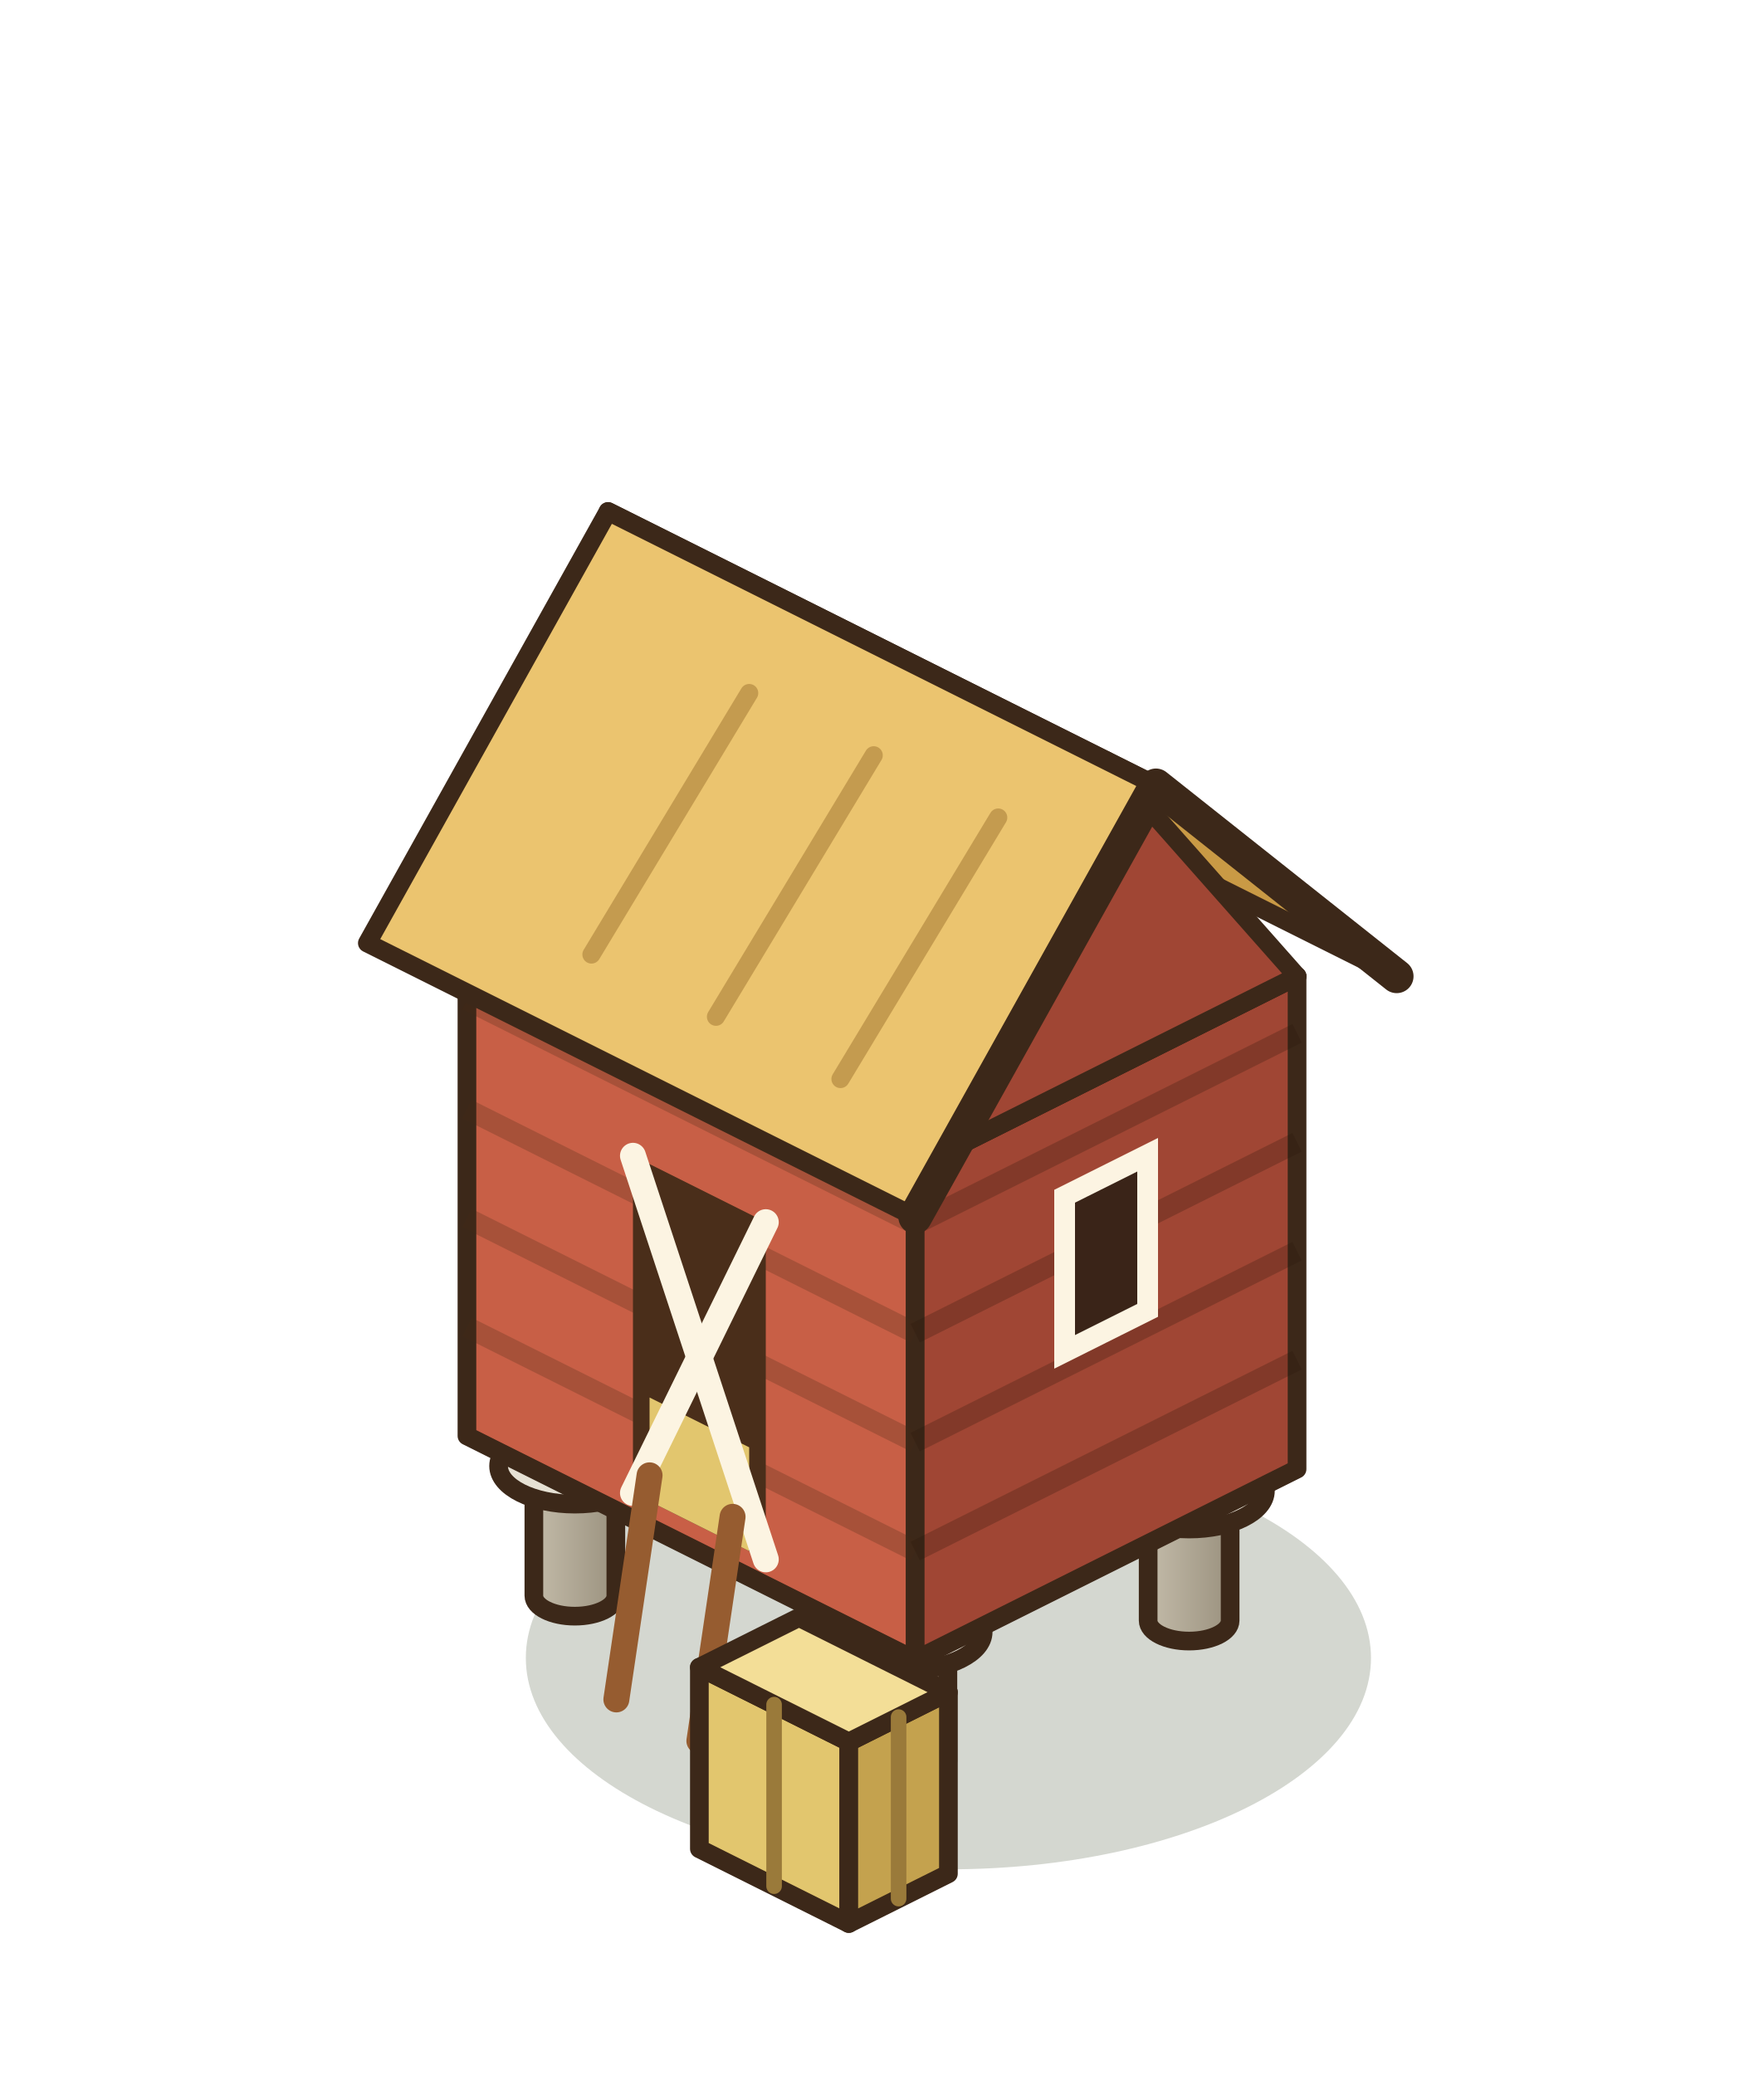
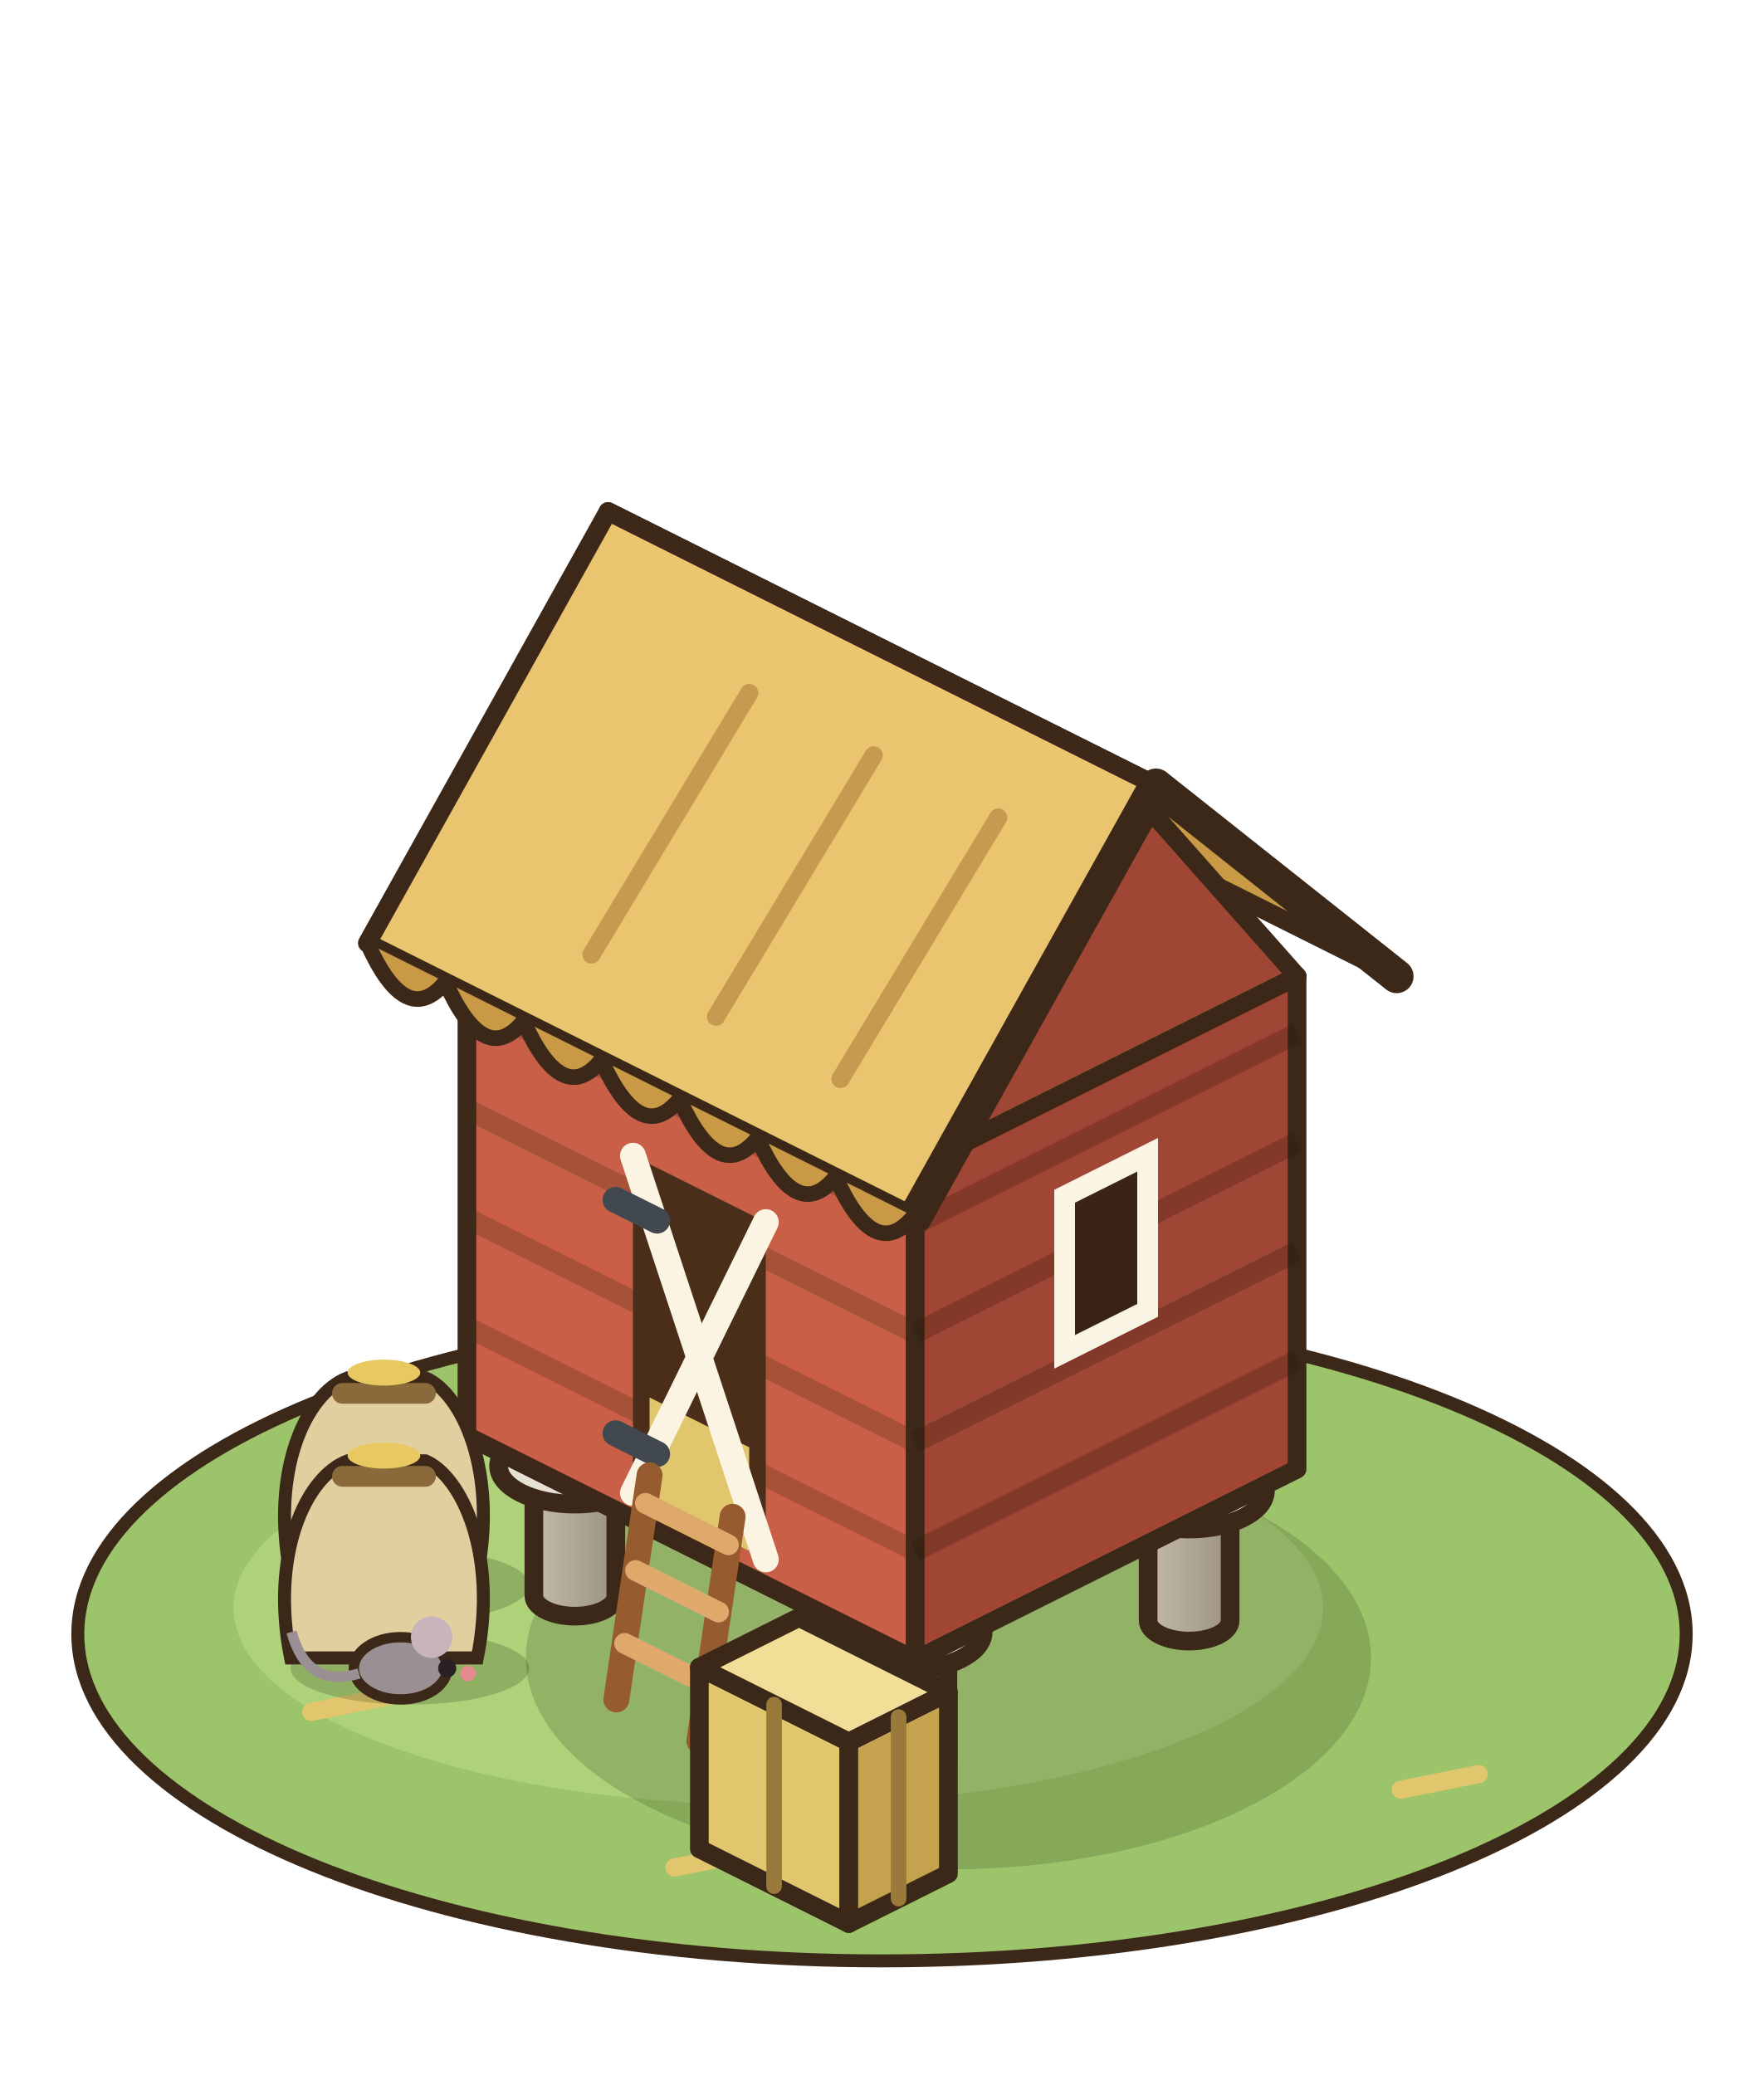
<svg xmlns="http://www.w3.org/2000/svg" width="85" height="100" viewBox="-42.5 -77.5 85 100">
  <g transform="scale(1.25)">
+     <ellipse cx="0" cy="1" rx="31" ry="12.6" fill="#9CC46A" stroke="#3C2819" stroke-width="0.5" />
+     <ellipse cx="-4" cy="0" rx="21" ry="7.6" fill="#ADD27A" />
+     <line x1="-22" y1="4" x2="-19" y2="3.4" stroke="#E2C66E" stroke-width="0.7" stroke-linecap="round" />
+     <line x1="20" y1="7" x2="23" y2="6.4" stroke="#E2C66E" stroke-width="0.7" stroke-linecap="round" />
+     <line x1="-8" y1="10" x2="-5" y2="9.4" stroke="#E2C66E" stroke-width="0.7" stroke-linecap="round" />
    <ellipse cx="2.56" cy="1.92" rx="16.29" ry="8.15" fill="rgba(40,55,20,0.2)" />
    <defs>
      <linearGradient id="grenier-0-pad-0.2-0.17" x1="0" x2="1">
        <stop offset="0" stop-color="#C3BBA9" />
        <stop offset="1" stop-color="#9B927F" />
      </linearGradient>
    </defs>
    <path d="M-2.54,-10.92 L-2.54,-5.92 A1.58,0.79 0 0 0 0.62,-5.92 L0.62,-10.92 Z" fill="url(#grenier-0-pad-0.2-0.17)" stroke="#3C2819" stroke-width="0.72" stroke-linejoin="round" />
    <ellipse cx="-0.96" cy="-10.92" rx="1.58" ry="0.79" fill="#E6E1D4" stroke="#3C2819" stroke-width="0.72" stroke-linejoin="round" />
    <ellipse cx="-0.96" cy="-10.92" rx="2.94" ry="1.47" fill="#E6E1D4" stroke="#3C2819" stroke-width="0.72" stroke-linejoin="round" />
    <defs>
      <linearGradient id="grenier-0-pad0.2-0.17" x1="0" x2="1">
        <stop offset="0" stop-color="#C3BBA9" />
        <stop offset="1" stop-color="#9B927F" />
      </linearGradient>
    </defs>
    <path d="M10.26,-4.52 L10.26,0.48 A1.58,0.79 0 0 0 13.42,0.48 L13.42,-4.52 Z" fill="url(#grenier-0-pad0.2-0.17)" stroke="#3C2819" stroke-width="0.72" stroke-linejoin="round" />
    <ellipse cx="11.84" cy="-4.52" rx="1.58" ry="0.79" fill="#E6E1D4" stroke="#3C2819" stroke-width="0.72" stroke-linejoin="round" />
    <ellipse cx="11.84" cy="-4.52" rx="2.94" ry="1.47" fill="#E6E1D4" stroke="#3C2819" stroke-width="0.72" stroke-linejoin="round" />
    <defs>
      <linearGradient id="grenier-0-pad-0.20.17" x1="0" x2="1">
        <stop offset="0" stop-color="#C3BBA9" />
        <stop offset="1" stop-color="#9B927F" />
      </linearGradient>
    </defs>
    <path d="M-13.42,-5.48 L-13.42,-0.48 A1.58,0.79 0 0 0 -10.26,-0.48 L-10.26,-5.48 Z" fill="url(#grenier-0-pad-0.20.17)" stroke="#3C2819" stroke-width="0.72" stroke-linejoin="round" />
    <ellipse cx="-11.84" cy="-5.48" rx="1.58" ry="0.79" fill="#E6E1D4" stroke="#3C2819" stroke-width="0.72" stroke-linejoin="round" />
    <ellipse cx="-11.84" cy="-5.48" rx="2.94" ry="1.47" fill="#E6E1D4" stroke="#3C2819" stroke-width="0.72" stroke-linejoin="round" />
    <defs>
      <linearGradient id="grenier-0-pad0.20.17" x1="0" x2="1">
        <stop offset="0" stop-color="#C3BBA9" />
        <stop offset="1" stop-color="#9B927F" />
      </linearGradient>
    </defs>
    <path d="M-0.62,0.92 L-0.62,5.92 A1.58,0.79 0 0 0 2.54,5.92 L2.54,0.92 Z" fill="url(#grenier-0-pad0.20.17)" stroke="#3C2819" stroke-width="0.72" stroke-linejoin="round" />
    <ellipse cx="0.96" cy="0.92" rx="1.58" ry="0.79" fill="#E6E1D4" stroke="#3C2819" stroke-width="0.72" stroke-linejoin="round" />
    <ellipse cx="0.96" cy="0.92" rx="2.94" ry="1.47" fill="#E6E1D4" stroke="#3C2819" stroke-width="0.72" stroke-linejoin="round" />
    <polygon points="-16,-6.64 1.28,2 1.28,-17 -16,-25.64" fill="#C85F46" stroke="#3C2819" stroke-width="0.72" stroke-linejoin="round" />
    <polygon points="16,-5.36 1.28,2 1.28,-17 16,-24.36" fill="#A04634" stroke="#3C2819" stroke-width="0.72" stroke-linejoin="round" />
    <polygon points="-1.28,-33 16,-24.36 1.28,-17 -16,-25.64" fill="#E08A70" stroke="#3C2819" stroke-width="0.72" stroke-linejoin="round" />
    <polyline points="-16,-10.84 1.28,-2.2" stroke="rgba(70,40,20,.25)" stroke-width="0.8" />
    <polyline points="-16,-15.04 1.28,-6.4" stroke="rgba(70,40,20,.25)" stroke-width="0.8" />
    <polyline points="-16,-19.24 1.28,-10.6" stroke="rgba(70,40,20,.25)" stroke-width="0.8" />
    <polyline points="-16,-23.44 1.28,-14.8" stroke="rgba(70,40,20,.25)" stroke-width="0.8" />
    <polyline points="16,-9.56 1.28,-2.2" stroke="rgba(40,20,10,.25)" stroke-width="0.8" />
    <polyline points="16,-13.76 1.28,-6.4" stroke="rgba(40,20,10,.25)" stroke-width="0.8" />
    <polyline points="16,-17.96 1.28,-10.6" stroke="rgba(40,20,10,.25)" stroke-width="0.8" />
    <polyline points="16,-22.16 1.28,-14.8" stroke="rgba(40,20,10,.25)" stroke-width="0.8" />
    <polygon points="-9.6,-4.44 -4.48,-1.88 -4.48,-14.88 -9.6,-17.44" fill="#4A2E1A" />
    <polygon points="-8.96,-4.12 -5.12,-2.2 -5.12,-6.2 -8.96,-8.12" fill="#E2C66E" />
    <line x1="-9.6" y1="-17.44" x2="-4.48" y2="-1.88" stroke="#FCF4E2" stroke-width="1" stroke-linecap="round" />
    <line x1="-9.6" y1="-4.44" x2="-4.48" y2="-14.88" stroke="#FCF4E2" stroke-width="1" stroke-linecap="round" />
+     <line x1="-10.27" y1="-6.74" x2="-8.67" y2="-5.94" stroke="#41484F" stroke-width="1" stroke-linecap="round" />
+     <line x1="-10.27" y1="-15.74" x2="-8.67" y2="-14.94" stroke="#41484F" stroke-width="1" stroke-linecap="round" />
    <polygon points="10.24,-11.48 7.04,-9.88 7.04,-15.88 10.24,-17.48" fill="#3A2418" stroke="#FCF4E2" stroke-width="0.8" />
    <polygon points="-1.28,-34.92 19.84,-24.36 10.56,-31.72 -10.56,-42.28" fill="#C99A45" stroke="#3C2819" stroke-width="0.72" stroke-linejoin="round" />
    <polygon points="16,-24.36 1.28,-17 8.64,-32.68" fill="#A04634" stroke="#3C2819" stroke-width="0.72" stroke-linejoin="round" />
    <polygon points="-10.56,-42.28 10.56,-31.72 1.28,-15.08 -19.84,-25.64" fill="#EBC46F" stroke="#3C2819" stroke-width="0.72" stroke-linejoin="round" />
    <polyline points="19.84,-24.36 10.56,-31.72 1.28,-15.08" fill="none" stroke="#3C2819" stroke-width="1.3" stroke-linejoin="round" stroke-linecap="round" />
    <line x1="-11.2" y1="-25.2" x2="-5.12" y2="-35.28" stroke="rgba(150,105,40,.45)" stroke-width="0.7" stroke-linecap="round" />
    <line x1="-6.4" y1="-22.8" x2="-0.32" y2="-32.88" stroke="rgba(150,105,40,.45)" stroke-width="0.7" stroke-linecap="round" />
    <line x1="-1.6" y1="-20.4" x2="4.48" y2="-30.48" stroke="rgba(150,105,40,.45)" stroke-width="0.7" stroke-linecap="round" />
+     <path d="M-19.84,-25.64 Q-18.34,-22.29 -16.83,-24.14" stroke="#3C2819" stroke-width="0.6" fill="#C99A45" />
+     <path d="M-16.83,-24.14 Q-15.33,-20.78 -13.82,-22.63" stroke="#3C2819" stroke-width="0.6" fill="#C99A45" />
+     <path d="M-13.82,-22.63 Q-12.32,-19.28 -10.82,-21.13" stroke="#3C2819" stroke-width="0.6" fill="#C99A45" />
+     <path d="M-10.82,-21.13 Q-9.31,-17.78 -7.81,-19.62" stroke="#3C2819" stroke-width="0.6" fill="#C99A45" />
+     <path d="M-7.81,-19.62 Q-6.3,-16.27 -4.8,-18.12" stroke="#3C2819" stroke-width="0.6" fill="#C99A45" />
+     <path d="M-4.8,-18.12 Q-3.3,-14.77 -1.79,-16.62" stroke="#3C2819" stroke-width="0.6" fill="#C99A45" />
+     <path d="M-1.79,-16.62 Q-0.29,-13.26 1.22,-15.11" stroke="#3C2819" stroke-width="0.6" fill="#C99A45" />
    <line x1="-10.24" y1="3.52" x2="-8.96" y2="-5.12" stroke="#965C30" stroke-width="1" stroke-linecap="round" />
    <line x1="-7.04" y1="5.12" x2="-5.76" y2="-3.52" stroke="#965C30" stroke-width="1" stroke-linecap="round" />
+     <line x1="-9.92" y1="1.36" x2="-6.72" y2="2.96" stroke="#E0A96C" stroke-width="0.8" stroke-linecap="round" />
+     <line x1="-9.5" y1="-1.45" x2="-6.3" y2="0.15" stroke="#E0A96C" stroke-width="0.8" stroke-linecap="round" />
+     <line x1="-9.12" y1="-4.04" x2="-5.92" y2="-2.44" stroke="#E0A96C" stroke-width="0.8" stroke-linecap="round" />
    <polygon points="-7.04,9.28 -1.28,12.16 -1.28,5.16 -7.04,2.28" fill="#E2C66E" stroke="#3C2819" stroke-width="0.72" stroke-linejoin="round" />
    <polygon points="2.56,10.24 -1.28,12.16 -1.28,5.16 2.56,3.24" fill="#C4A24E" stroke="#3C2819" stroke-width="0.72" stroke-linejoin="round" />
    <polygon points="-3.2,0.36 2.56,3.24 -1.28,5.16 -7.04,2.28" fill="#F3DE97" stroke="#3C2819" stroke-width="0.72" stroke-linejoin="round" />
    <line x1="-4.16" y1="10.72" x2="-4.16" y2="3.72" stroke="#9A7A3A" stroke-width="0.6" stroke-linecap="round" />
    <line x1="0.64" y1="11.2" x2="0.64" y2="4.2" stroke="#9A7A3A" stroke-width="0.6" stroke-linecap="round" />
+     <ellipse cx="-18.2" cy="-0.88" rx="4.6" ry="1.4" fill="rgba(40,55,20,.22)" />
+     <path d="M-22.8,-1.28 C-23.6,-5.28 -22.2,-8.28 -20.6,-8.88 L-17.6,-8.88 C-16.2,-8.28 -14.8,-5.28 -15.6,-1.28 Z" fill="#E2CFA0" stroke="#3C2819" stroke-width="0.5" />
+     <line x1="-20.8" y1="-8.28" x2="-17.6" y2="-8.28" stroke="#8A6A3A" stroke-width="0.8" stroke-linecap="round" />
+     <ellipse cx="-19.2" cy="-9.08" rx="1.4" ry="0.5" fill="#E8C860" />
+     <ellipse cx="-18.2" cy="2.32" rx="4.6" ry="1.4" fill="rgba(40,55,20,.22)" />
+     <path d="M-22.8,1.92 C-23.6,-2.08 -22.2,-5.08 -20.6,-5.68 L-17.6,-5.68 C-16.2,-5.08 -14.8,-2.08 -15.6,1.92 Z" fill="#E2CFA0" stroke="#3C2819" stroke-width="0.5" />
+     <line x1="-20.8" y1="-5.08" x2="-17.6" y2="-5.08" stroke="#8A6A3A" stroke-width="0.8" stroke-linecap="round" />
+     <ellipse cx="-19.2" cy="-5.88" rx="1.4" ry="0.5" fill="#E8C860" />
+     <ellipse cx="-18.56" cy="2.32" rx="1.8" ry="1.2" fill="#9A9094" stroke="#3C2819" stroke-width="0.4" />
+     <circle cx="-17.36" cy="1.12" r="0.8" fill="#C8B4BA" />
+     <circle cx="-16.76" cy="2.32" r="0.35" fill="#2A2024" />
+     <circle cx="-15.96" cy="2.52" r="0.3" fill="#E58A8F" />
+     <path d="M-20.16,2.52 q-2,0.6 -2.6,-1.6" stroke="#9A9094" stroke-width="0.4" fill="none" />
  </g>
</svg>
